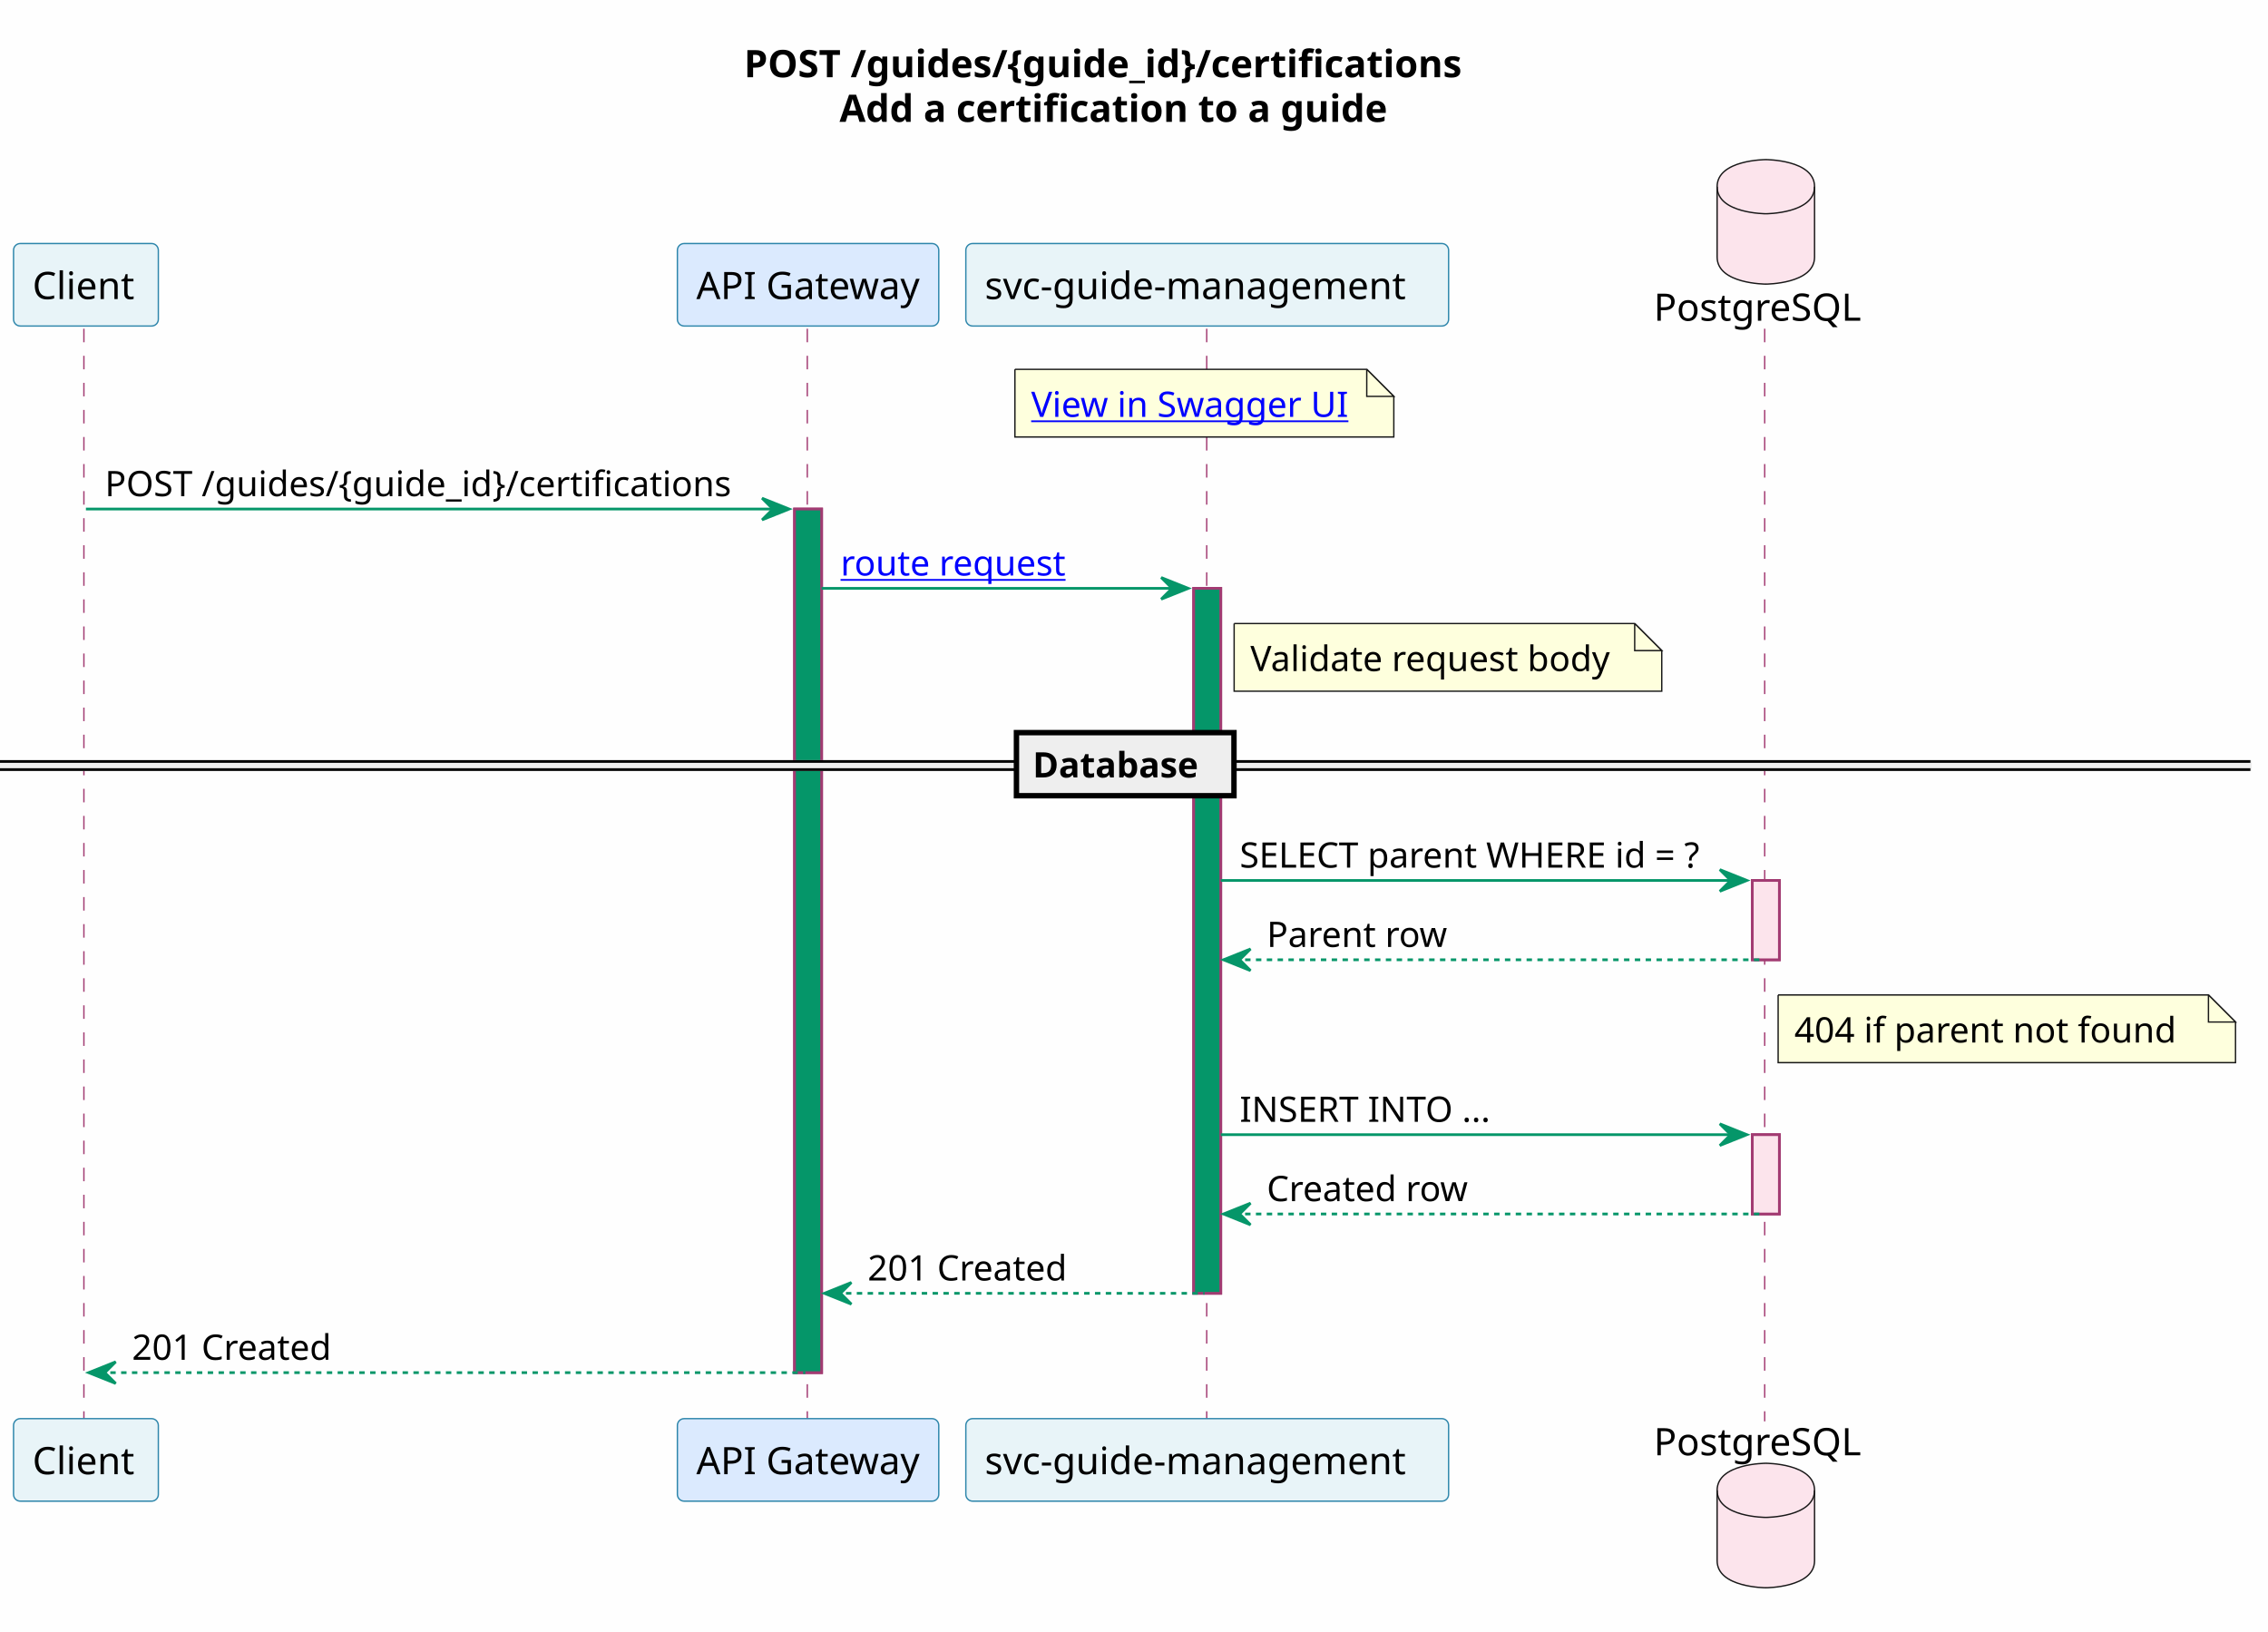
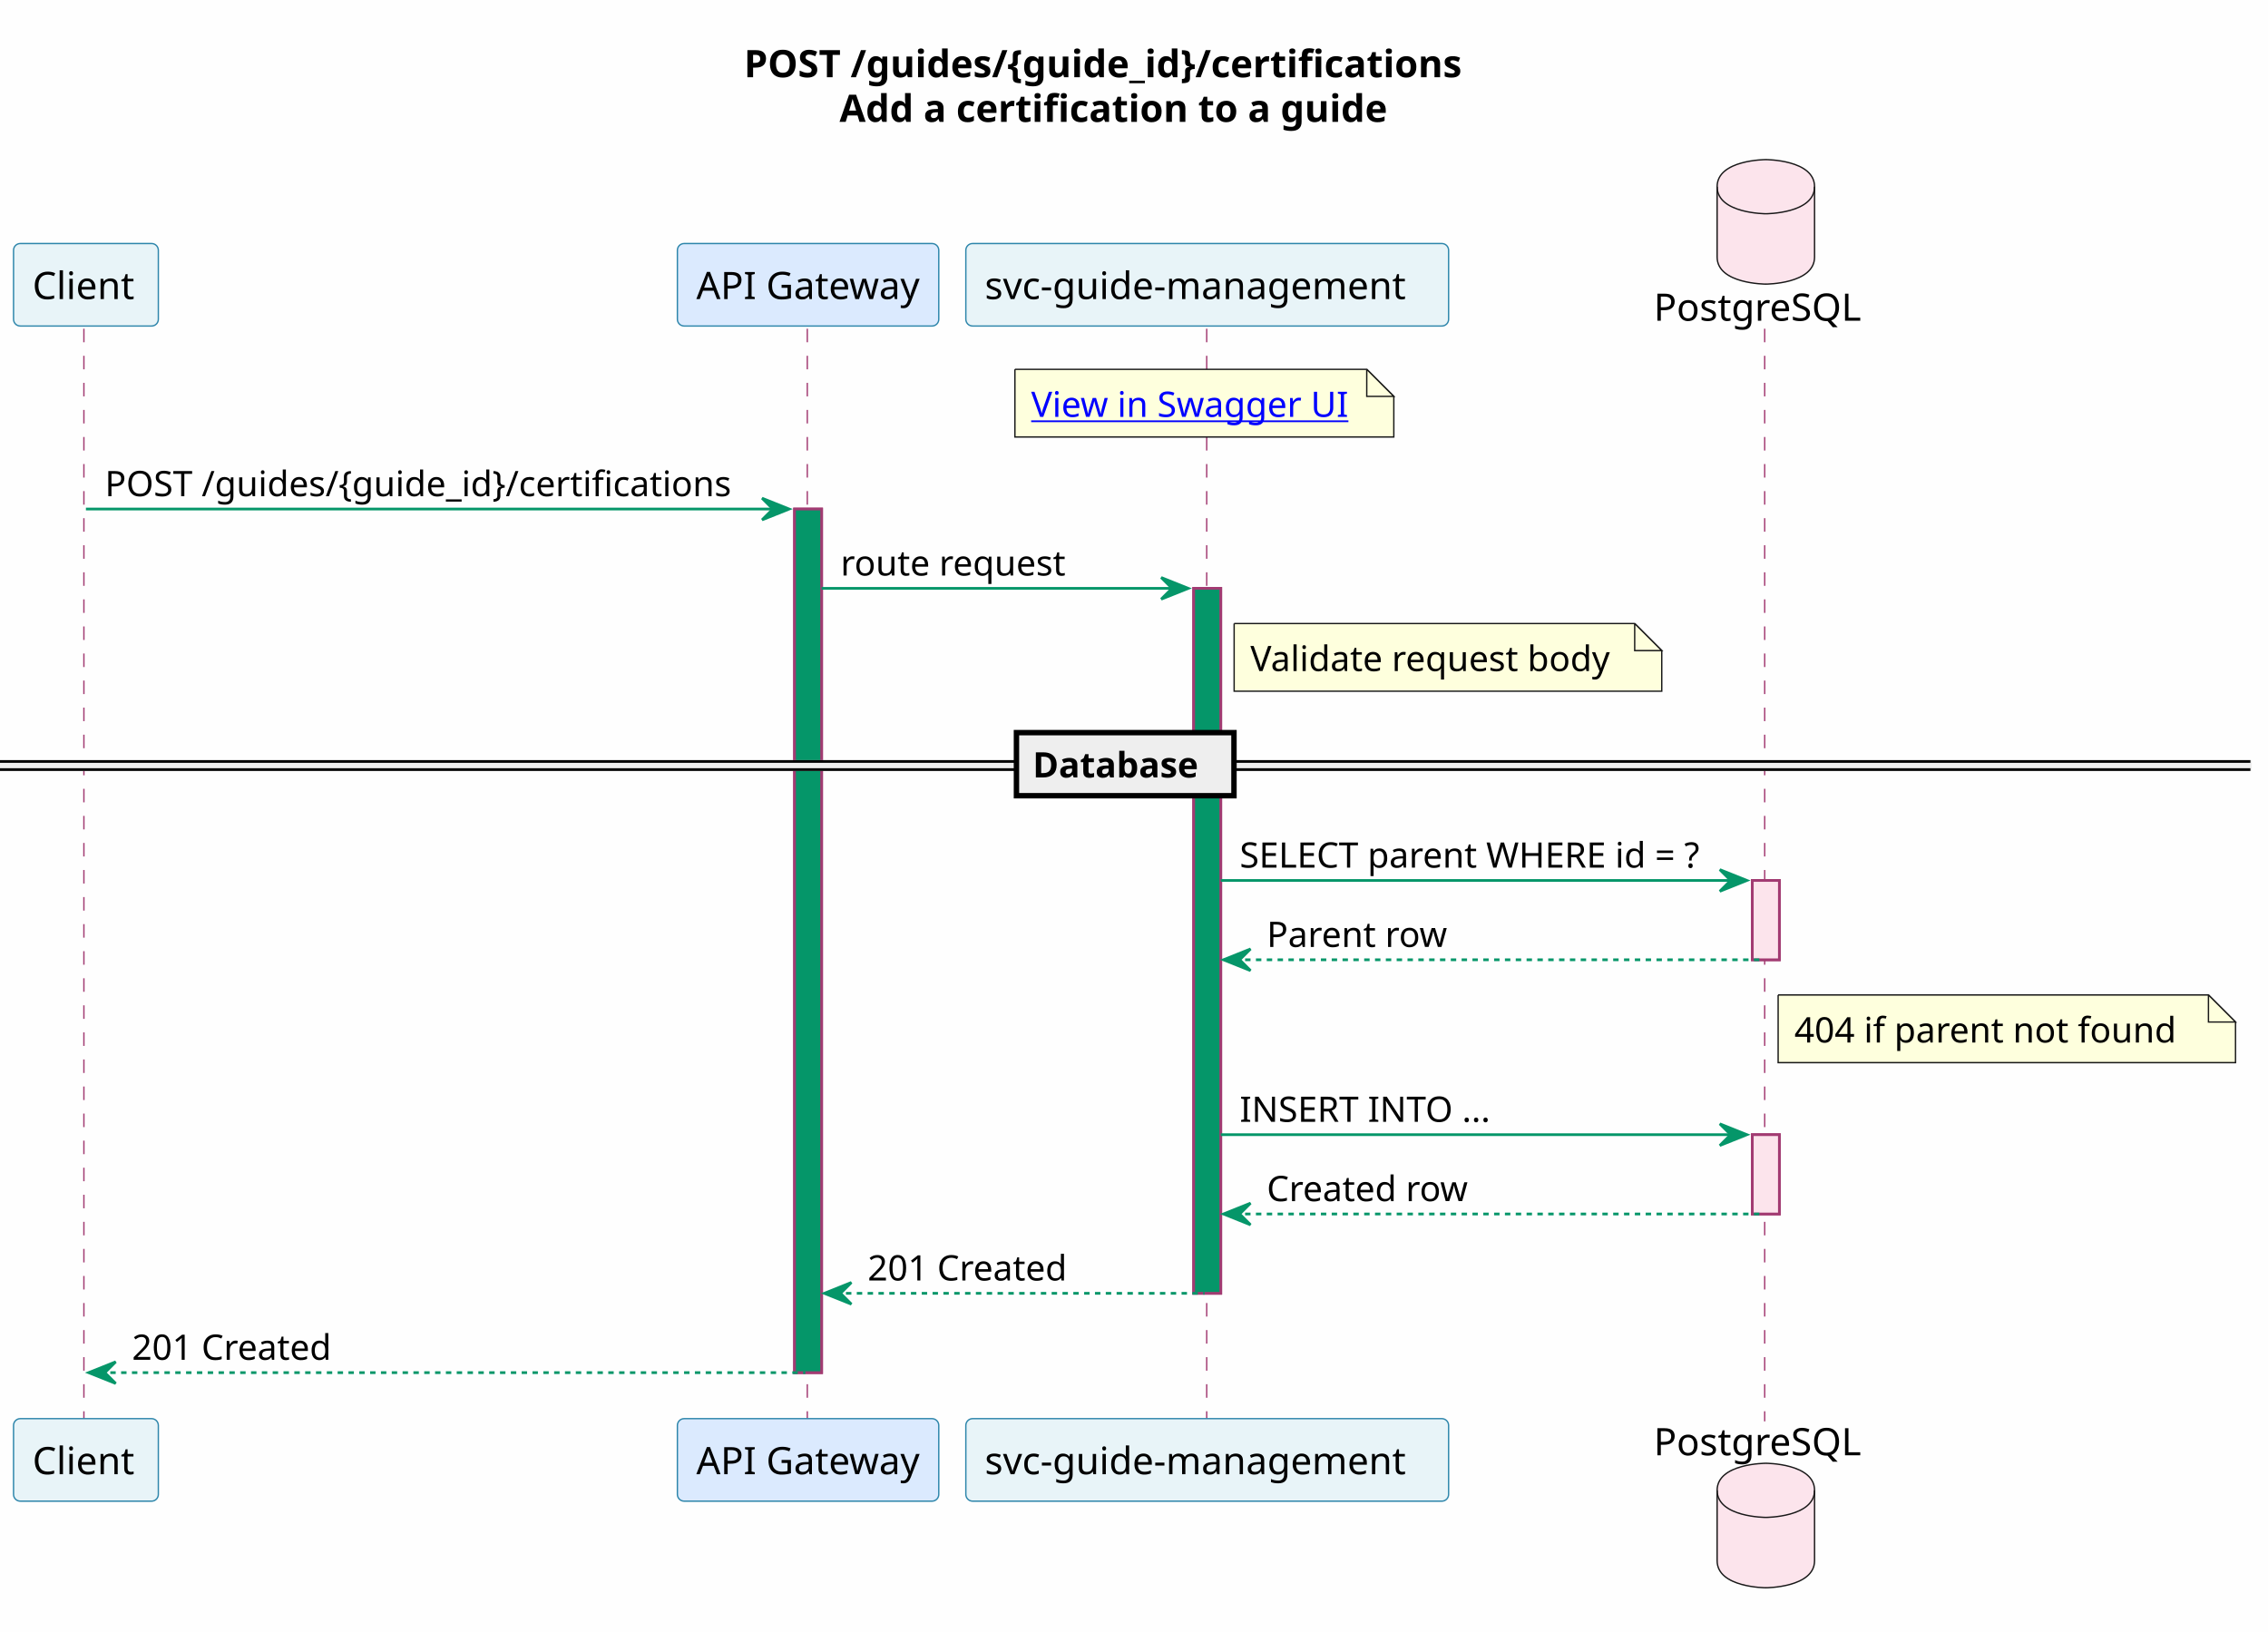
<svg xmlns="http://www.w3.org/2000/svg" xmlns:xlink="http://www.w3.org/1999/xlink" contentStyleType="text/css" data-diagram-type="SEQUENCE" height="603px" preserveAspectRatio="none" style="width:838px;height:603px;background:#FEFEFE;" version="1.1" viewBox="0 0 838 603" width="838px" zoomAndPan="magnify">
  <defs />
  <g>
    <rect fill="#FEFEFE" height="603" style="stroke:none;stroke-width:1;" width="838" x="0" y="0" />
    <text fill="#000000" font-family="Segoe UI" font-size="14" font-weight="bold" lengthAdjust="spacing" textLength="280.738" x="274.883" y="28.535">POST /guides/{guide_id}/certifications</text>
    <text fill="#000000" font-family="Segoe UI" font-size="14" font-weight="bold" lengthAdjust="spacing" textLength="210.116" x="310.194" y="45.023">Add a certification to a guide</text>
    <g>
      <rect fill="#059669" height="319.106" style="stroke:#A23B72;stroke-width:1;" width="10" x="293.576" y="188.086" />
    </g>
    <g>
      <rect fill="#059669" height="260.484" style="stroke:#A23B72;stroke-width:1;" width="10" x="441.053" y="217.397" />
    </g>
    <g>
      <rect fill="#FCE4EC" height="29.311" style="stroke:#A23B72;stroke-width:1;" width="10" x="647.457" y="325.328" />
    </g>
    <g>
      <rect fill="#FCE4EC" height="29.311" style="stroke:#A23B72;stroke-width:1;" width="10" x="647.457" y="419.26" />
    </g>
    <g>
      <rect fill="#000000" fill-opacity="0" height="403.727" width="8" x="27.752" y="121.465" />
      <line style="stroke:#A23B72;stroke-width:0.5;stroke-dasharray:5,5;" x1="31" x2="31" y1="121.465" y2="525.191" />
    </g>
    <g>
      <rect fill="#000000" fill-opacity="0" height="403.727" width="8" x="294.576" y="121.465" />
      <line style="stroke:#A23B72;stroke-width:0.5;stroke-dasharray:5,5;" x1="298.287" x2="298.287" y1="121.465" y2="525.191" />
    </g>
    <g>
      <rect fill="#000000" fill-opacity="0" height="403.727" width="8" x="442.053" y="121.465" />
      <line style="stroke:#A23B72;stroke-width:0.5;stroke-dasharray:5,5;" x1="445.865" x2="445.865" y1="121.465" y2="525.191" />
    </g>
    <g>
      <rect fill="#000000" fill-opacity="0" height="403.727" width="8" x="648.457" y="121.465" />
      <line style="stroke:#A23B72;stroke-width:0.5;stroke-dasharray:5,5;" x1="652.033" x2="652.033" y1="121.465" y2="525.191" />
    </g>
    <g class="participant participant-head" data-participant="Client">
      <rect fill="#E8F4F8" height="30.488" rx="2.5" ry="2.5" style="stroke:#2E86AB;stroke-width:0.5;" width="53.505" x="5" y="89.977" />
      <text fill="#000000" font-family="Segoe UI" font-size="14" lengthAdjust="spacing" textLength="39.505" x="12" y="110.512">Client</text>
    </g>
    <g class="participant participant-tail" data-participant="Client">
      <rect fill="#E8F4F8" height="30.488" rx="2.5" ry="2.5" style="stroke:#2E86AB;stroke-width:0.5;" width="53.505" x="5" y="524.191" />
      <text fill="#000000" font-family="Segoe UI" font-size="14" lengthAdjust="spacing" textLength="39.505" x="12" y="544.727">Client</text>
    </g>
    <g class="participant participant-head" data-participant="GW">
      <rect fill="#DBEAFE" height="30.488" rx="2.5" ry="2.5" style="stroke:#2E86AB;stroke-width:0.5;" width="96.578" x="250.287" y="89.977" />
      <text fill="#000000" font-family="Segoe UI" font-size="14" lengthAdjust="spacing" textLength="82.578" x="257.287" y="110.512">API Gateway</text>
    </g>
    <g class="participant participant-tail" data-participant="GW">
      <rect fill="#DBEAFE" height="30.488" rx="2.5" ry="2.5" style="stroke:#2E86AB;stroke-width:0.5;" width="96.578" x="250.287" y="524.191" />
      <text fill="#000000" font-family="Segoe UI" font-size="14" lengthAdjust="spacing" textLength="82.578" x="257.287" y="544.727">API Gateway</text>
    </g>
    <g class="participant participant-head" data-participant="Svc">
      <a href="/microservices/svc-guide-management/" target="_top" title="/microservices/svc-guide-management/" xlink:actuate="onRequest" xlink:href="/microservices/svc-guide-management/" xlink:show="new" xlink:title="/microservices/svc-guide-management/" xlink:type="simple">
        <rect fill="#E8F4F8" height="30.488" rx="2.5" ry="2.5" style="stroke:#2E86AB;stroke-width:0.5;" width="178.377" x="356.865" y="89.977" />
        <text fill="#000000" font-family="Segoe UI" font-size="14" lengthAdjust="spacing" textLength="164.377" x="363.865" y="110.512">svc-guide-management</text>
      </a>
    </g>
    <g class="participant participant-tail" data-participant="Svc">
      <a href="/microservices/svc-guide-management/" target="_top" title="/microservices/svc-guide-management/" xlink:actuate="onRequest" xlink:href="/microservices/svc-guide-management/" xlink:show="new" xlink:title="/microservices/svc-guide-management/" xlink:type="simple">
        <rect fill="#E8F4F8" height="30.488" rx="2.5" ry="2.5" style="stroke:#2E86AB;stroke-width:0.5;" width="178.377" x="356.865" y="524.191" />
        <text fill="#000000" font-family="Segoe UI" font-size="14" lengthAdjust="spacing" textLength="164.377" x="363.865" y="544.727">svc-guide-management</text>
      </a>
    </g>
    <g class="participant participant-head" data-participant="DB">
      <text fill="#000000" font-family="Segoe UI" font-size="14" lengthAdjust="spacing" textLength="76.85" x="611.033" y="118.512">PostgreSQL</text>
      <path d="M634.457,68.977 C634.457,58.977 652.457,58.977 652.457,58.977 C652.457,58.977 670.457,58.977 670.457,68.977 L670.457,94.977 C670.457,104.977 652.457,104.977 652.457,104.977 C652.457,104.977 634.457,104.977 634.457,94.977 L634.457,68.977" fill="#FCE4EC" style="stroke:#181818;stroke-width:0.5;" />
      <path d="M634.457,68.977 C634.457,78.977 652.457,78.977 652.457,78.977 C652.457,78.977 670.457,78.977 670.457,68.977" fill="none" style="stroke:#181818;stroke-width:0.5;" />
    </g>
    <g class="participant participant-tail" data-participant="DB">
      <text fill="#000000" font-family="Segoe UI" font-size="14" lengthAdjust="spacing" textLength="76.85" x="611.033" y="537.727">PostgreSQL</text>
      <path d="M634.457,550.68 C634.457,540.68 652.457,540.68 652.457,540.68 C652.457,540.68 670.457,540.68 670.457,550.68 L670.457,576.68 C670.457,586.68 652.457,586.68 652.457,586.68 C652.457,586.68 634.457,586.68 634.457,576.68 L634.457,550.68" fill="#FCE4EC" style="stroke:#181818;stroke-width:0.5;" />
      <path d="M634.457,550.68 C634.457,560.68 652.457,560.68 652.457,560.68 C652.457,560.68 670.457,560.68 670.457,550.68" fill="none" style="stroke:#181818;stroke-width:0.5;" />
    </g>
    <g>
      <rect fill="#059669" height="319.106" style="stroke:#A23B72;stroke-width:1;" width="10" x="293.576" y="188.086" />
    </g>
    <g>
      <rect fill="#059669" height="260.484" style="stroke:#A23B72;stroke-width:1;" width="10" x="441.053" y="217.397" />
    </g>
    <g>
      <rect fill="#FCE4EC" height="29.311" style="stroke:#A23B72;stroke-width:1;" width="10" x="647.457" y="325.328" />
    </g>
    <g>
      <rect fill="#FCE4EC" height="29.311" style="stroke:#A23B72;stroke-width:1;" width="10" x="647.457" y="419.26" />
    </g>
    <path d="M375,136.465 L375,161.465 L515,161.465 L515,146.465 L505,136.465 L375,136.465" fill="#FEFFDD" style="stroke:#181818;stroke-width:0.5;" />
    <path d="M505,136.465 L505,146.465 L515,146.465 L505,136.465" fill="#FEFFDD" style="stroke:#181818;stroke-width:0.5;" />
    <a href="/services/api/svc-guide-management.html#/Certifications/addGuideCertification" target="_top" title="/services/api/svc-guide-management.html#/Certifications/addGuideCertification" xlink:actuate="onRequest" xlink:href="/services/api/svc-guide-management.html#/Certifications/addGuideCertification" xlink:show="new" xlink:title="/services/api/svc-guide-management.html#/Certifications/addGuideCertification" xlink:type="simple">
      <text fill="#0000FF" font-family="Segoe UI" font-size="13" lengthAdjust="spacing" text-decoration="underline" textLength="119.406" x="381" y="154.033">View in Swagger UI</text>
    </a>
    <g class="message" data-participant-1="Client" data-participant-2="GW">
      <polygon fill="#059669" points="281.576,184.086,291.576,188.086,281.576,192.086,285.576,188.086" style="stroke:#059669;stroke-width:1;" />
      <line style="stroke:#059669;stroke-width:1;" x1="31.752" x2="287.576" y1="188.086" y2="188.086" />
      <text fill="#000000" font-family="Segoe UI" font-size="13" lengthAdjust="spacing" textLength="242.823" x="38.752" y="183.344">POST /guides/{guide_id}/certifications</text>
    </g>
    <g class="message" data-participant-1="GW" data-participant-2="Svc">
      <polygon fill="#059669" points="429.053,213.397,439.053,217.397,429.053,221.397,433.053,217.397" style="stroke:#059669;stroke-width:1;" />
      <line style="stroke:#059669;stroke-width:1;" x1="303.576" x2="435.053" y1="217.397" y2="217.397" />
-       <a href="/microservices/svc-guide-management/#post-guidesguide_idcertifications-add-a-certification-to-a-guide" target="_top" title="/microservices/svc-guide-management/#post-guidesguide_idcertifications-add-a-certification-to-a-guide" xlink:actuate="onRequest" xlink:href="/microservices/svc-guide-management/#post-guidesguide_idcertifications-add-a-certification-to-a-guide" xlink:show="new" xlink:title="/microservices/svc-guide-management/#post-guidesguide_idcertifications-add-a-certification-to-a-guide" xlink:type="simple">
-         <text fill="#0000FF" font-family="Segoe UI" font-size="13" lengthAdjust="spacing" text-decoration="underline" textLength="85.135" x="310.576" y="212.654">route request</text>
-       </a>
+       <text fill="#000000" font-family="Segoe UI" font-size="13" lengthAdjust="spacing" textLength="85.135" x="310.576" y="212.654">route request</text>
    </g>
    <path d="M456,230.397 L456,255.397 L614,255.397 L614,240.397 L604,230.397 L456,230.397" fill="#FEFFDD" style="stroke:#181818;stroke-width:0.5;" />
    <path d="M604,230.397 L604,240.397 L614,240.397 L604,230.397" fill="#FEFFDD" style="stroke:#181818;stroke-width:0.5;" />
    <text fill="#000000" font-family="Segoe UI" font-size="13" lengthAdjust="spacing" textLength="137.573" x="462" y="247.965">Validate request body</text>
    <rect fill="#EEEEEE" height="3" style="stroke:#EEEEEE;stroke-width:1;" width="831.503" x="0" y="281.362" />
    <line style="stroke:#000000;stroke-width:1;" x1="0" x2="831.503" y1="281.362" y2="281.362" />
    <line style="stroke:#000000;stroke-width:1;" x1="0" x2="831.503" y1="284.362" y2="284.362" />
    <rect fill="#EEEEEE" height="23.311" style="stroke:#000000;stroke-width:2;" width="80.371" x="375.566" y="270.707" />
    <text fill="#000000" font-family="Segoe UI" font-size="13" font-weight="bold" lengthAdjust="spacing" textLength="62.086" x="381.566" y="287.275">Database</text>
    <g class="message" data-participant-1="Svc" data-participant-2="DB">
      <polygon fill="#059669" points="635.457,321.328,645.457,325.328,635.457,329.328,639.457,325.328" style="stroke:#059669;stroke-width:1;" />
      <line style="stroke:#059669;stroke-width:1;" x1="451.053" x2="641.457" y1="325.328" y2="325.328" />
      <text fill="#000000" font-family="Segoe UI" font-size="13" lengthAdjust="spacing" textLength="177.404" x="458.053" y="320.586">SELECT parent WHERE id = ?</text>
    </g>
    <g class="message" data-participant-1="DB" data-participant-2="Svc">
      <polygon fill="#059669" points="462.053,350.639,452.053,354.639,462.053,358.639,458.053,354.639" style="stroke:#059669;stroke-width:1;" />
      <line style="stroke:#059669;stroke-width:1;stroke-dasharray:2,2;" x1="456.053" x2="651.457" y1="354.639" y2="354.639" />
      <text fill="#000000" font-family="Segoe UI" font-size="13" lengthAdjust="spacing" textLength="67.291" x="468.053" y="349.897">Parent row</text>
    </g>
    <path d="M657,367.639 L657,392.639 L826,392.639 L826,377.639 L816,367.639 L657,367.639" fill="#FEFFDD" style="stroke:#181818;stroke-width:0.5;" />
    <path d="M816,367.639 L816,377.639 L826,377.639 L816,367.639" fill="#FEFFDD" style="stroke:#181818;stroke-width:0.5;" />
    <text fill="#000000" font-family="Segoe UI" font-size="13" lengthAdjust="spacing" textLength="148.503" x="663" y="385.207">404 if parent not found</text>
    <g class="message" data-participant-1="Svc" data-participant-2="DB">
      <polygon fill="#059669" points="635.457,415.26,645.457,419.26,635.457,423.26,639.457,419.26" style="stroke:#059669;stroke-width:1;" />
      <line style="stroke:#059669;stroke-width:1;" x1="451.053" x2="641.457" y1="419.26" y2="419.26" />
      <text fill="#000000" font-family="Segoe UI" font-size="13" lengthAdjust="spacing" textLength="96.072" x="458.053" y="414.518">INSERT INTO ...</text>
    </g>
    <g class="message" data-participant-1="DB" data-participant-2="Svc">
      <polygon fill="#059669" points="462.053,444.57,452.053,448.57,462.053,452.57,458.053,448.57" style="stroke:#059669;stroke-width:1;" />
      <line style="stroke:#059669;stroke-width:1;stroke-dasharray:2,2;" x1="456.053" x2="651.457" y1="448.57" y2="448.57" />
      <text fill="#000000" font-family="Segoe UI" font-size="13" lengthAdjust="spacing" textLength="76.457" x="468.053" y="443.828">Created row</text>
    </g>
    <g class="message" data-participant-1="Svc" data-participant-2="GW">
      <polygon fill="#059669" points="314.576,473.881,304.576,477.881,314.576,481.881,310.576,477.881" style="stroke:#059669;stroke-width:1;" />
      <line style="stroke:#059669;stroke-width:1;stroke-dasharray:2,2;" x1="308.576" x2="445.053" y1="477.881" y2="477.881" />
      <text fill="#000000" font-family="Segoe UI" font-size="13" lengthAdjust="spacing" textLength="77.797" x="320.576" y="473.139">201 Created</text>
    </g>
    <g class="message" data-participant-1="GW" data-participant-2="Client">
      <polygon fill="#059669" points="42.752,503.191,32.752,507.191,42.752,511.191,38.752,507.191" style="stroke:#059669;stroke-width:1;" />
      <line style="stroke:#059669;stroke-width:1;stroke-dasharray:2,2;" x1="36.752" x2="297.576" y1="507.191" y2="507.191" />
      <text fill="#000000" font-family="Segoe UI" font-size="13" lengthAdjust="spacing" textLength="77.797" x="48.752" y="502.449">201 Created</text>
    </g>
  </g>
</svg>
